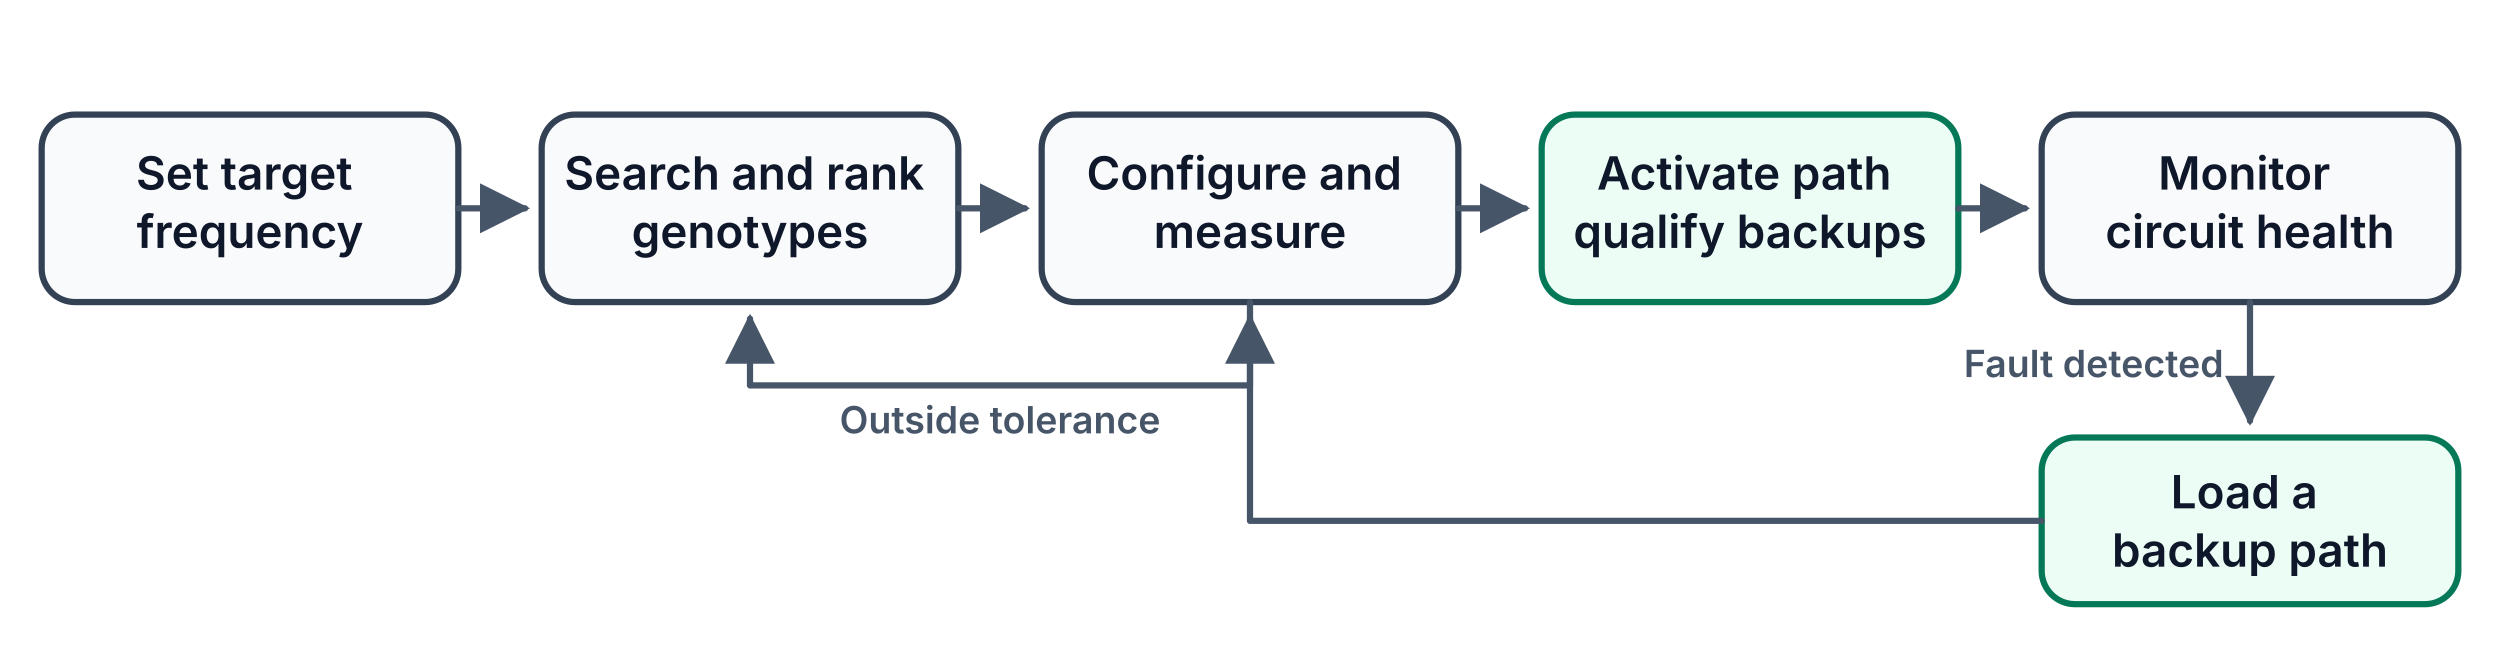
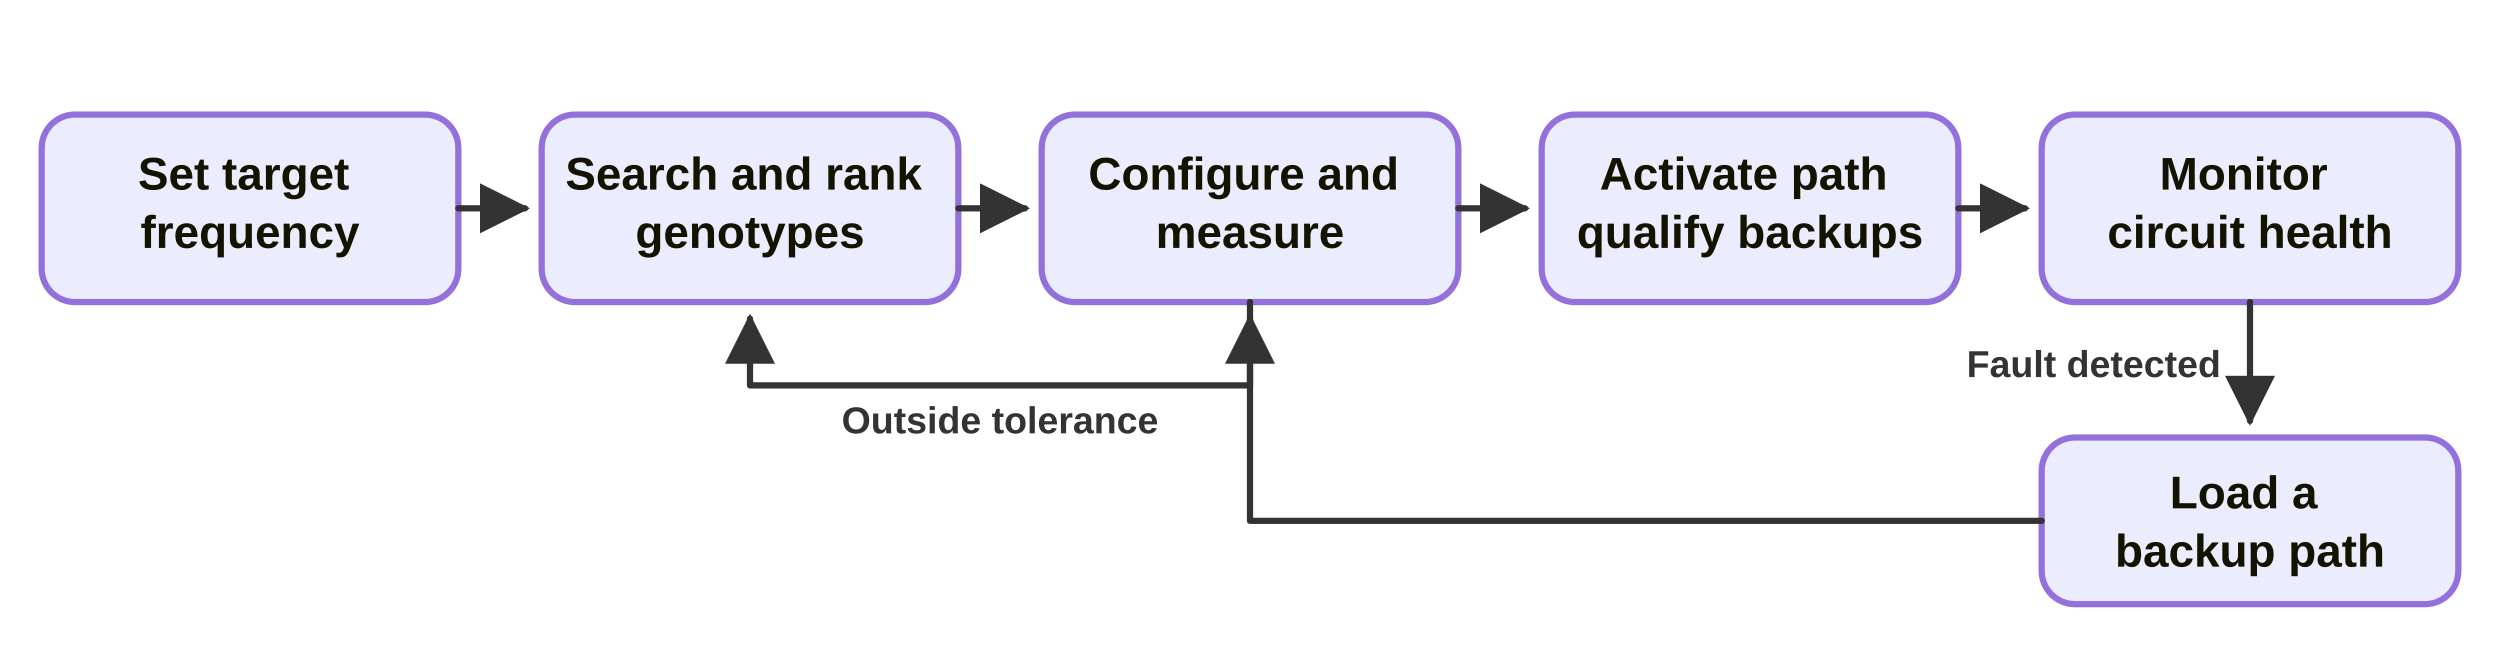
<svg xmlns="http://www.w3.org/2000/svg" width="1200" height="310" viewBox="0 0 1200 310" role="img" aria-labelledby="title description">
  <style>
-     .box { fill: #f8fafc; stroke: #334155; stroke-width: 3; }
-     .box-accent { fill: #ecfdf5; stroke: #047857; stroke-width: 3; }
-     .label { fill: #0f172a; font: 600 22px -apple-system, BlinkMacSystemFont, "Segoe UI", sans-serif; text-anchor: middle; }
-     .note { fill: #475569; font: 600 18px -apple-system, BlinkMacSystemFont, "Segoe UI", sans-serif; text-anchor: middle; }
-     .line { fill: none; stroke: #475569; stroke-width: 3; stroke-linecap: round; stroke-linejoin: round; marker-end: url(#arrow); }
-     .arrow { fill: #475569; }
+     .box, .box-accent { fill: #ececff; stroke: #9370db; stroke-width: 3; }
+     .label { fill: #131300; font: 600 22px "Trebuchet MS", Verdana, Arial, sans-serif; text-anchor: middle; }
+     .note { fill: #333333; font: 600 18px "Trebuchet MS", Verdana, Arial, sans-serif; text-anchor: middle; }
+     .line { fill: none; stroke: #333333; stroke-width: 3; stroke-linecap: round; stroke-linejoin: round; marker-end: url(#arrow); }
+     .arrow { fill: #333333; }

    @media (prefers-color-scheme: dark) {
-       .box { fill: #111827; stroke: #94a3b8; }
-       .box-accent { fill: #052e2b; stroke: #34d399; }
-       .label { fill: #f8fafc; }
-       .note { fill: #cbd5e1; }
-       .line { stroke: #cbd5e1; }
-       .arrow { fill: #cbd5e1; }
+       .box, .box-accent { fill: #1f2020; stroke: #81b1db; }
+       .label { fill: #f3f4f6; }
+       .note { fill: #d1d5db; }
+       .line { stroke: #d1d5db; }
+       .arrow { fill: #d1d5db; }
    }
  </style>
  <defs>
    <marker id="arrow" viewBox="0 0 10 10" refX="9" refY="5" markerWidth="8" markerHeight="8" orient="auto-start-reverse">
      <path class="arrow" d="M 0 0 L 10 5 L 0 10 z" />
    </marker>
  </defs>
  <rect class="box" x="20" y="55" width="200" height="90" rx="16" />
  <text class="label" x="120" y="91">
    <tspan x="120">Set target</tspan>
    <tspan x="120" dy="28">frequency</tspan>
  </text>
  <rect class="box" x="260" y="55" width="200" height="90" rx="16" />
  <text class="label" x="360" y="91">
    <tspan x="360">Search and rank</tspan>
    <tspan x="360" dy="28">genotypes</tspan>
  </text>
  <rect class="box" x="500" y="55" width="200" height="90" rx="16" />
  <text class="label" x="600" y="91">
    <tspan x="600">Configure and</tspan>
    <tspan x="600" dy="28">measure</tspan>
  </text>
  <rect class="box-accent" x="740" y="55" width="200" height="90" rx="16" />
  <text class="label" x="840" y="91">
    <tspan x="840">Activate path</tspan>
    <tspan x="840" dy="28">qualify backups</tspan>
  </text>
  <rect class="box" x="980" y="55" width="200" height="90" rx="16" />
  <text class="label" x="1080" y="91">
    <tspan x="1080">Monitor</tspan>
    <tspan x="1080" dy="28">circuit health</tspan>
  </text>
  <rect class="box-accent" x="980" y="210" width="200" height="80" rx="16" />
  <text class="label" x="1080" y="244">
    <tspan x="1080">Load a</tspan>
    <tspan x="1080" dy="28">backup path</tspan>
  </text>
  <path class="line" d="M 220 100 H 252" />
  <path class="line" d="M 460 100 H 492" />
  <path class="line" d="M 700 100 H 732" />
  <path class="line" d="M 940 100 H 972" />
  <path class="line" d="M 600 145 V 185 H 360 V 153" />
  <text class="note" x="480" y="208">Outside tolerance</text>
  <path class="line" d="M 1080 145 V 202" />
  <text class="note" x="1005" y="181">Fault detected</text>
  <path class="line" d="M 980 250 H 600 V 153" />
</svg>
